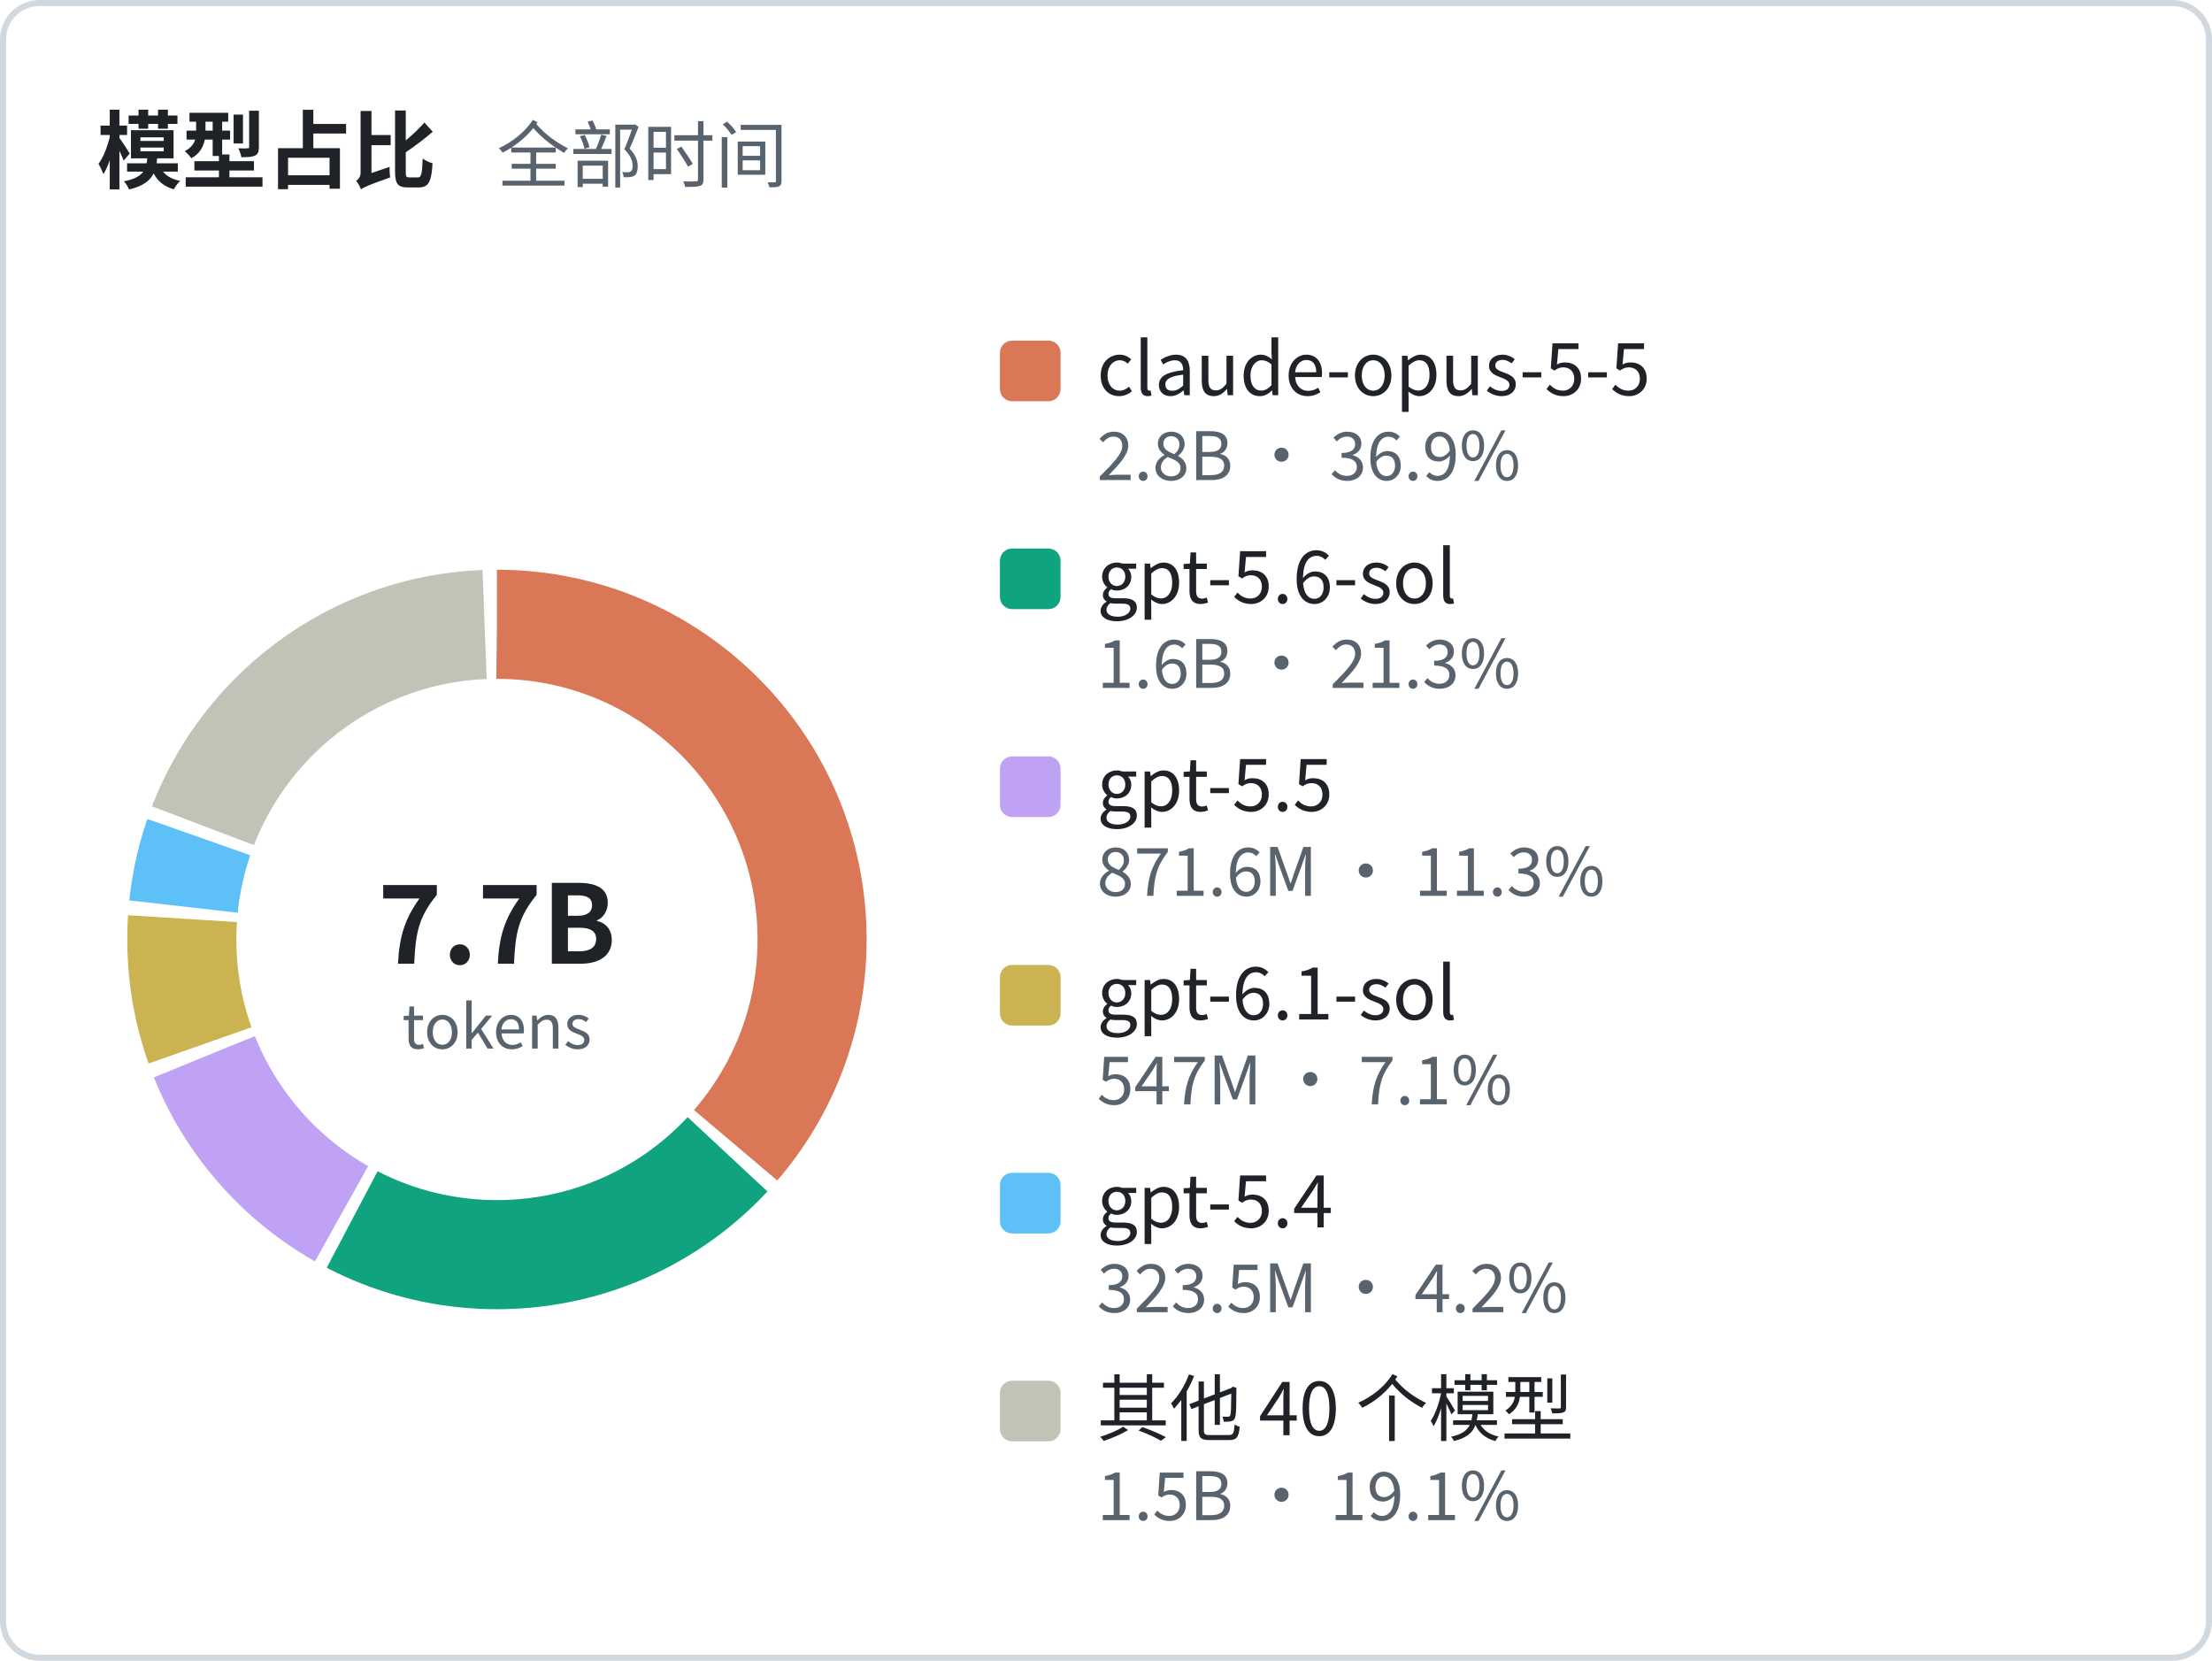
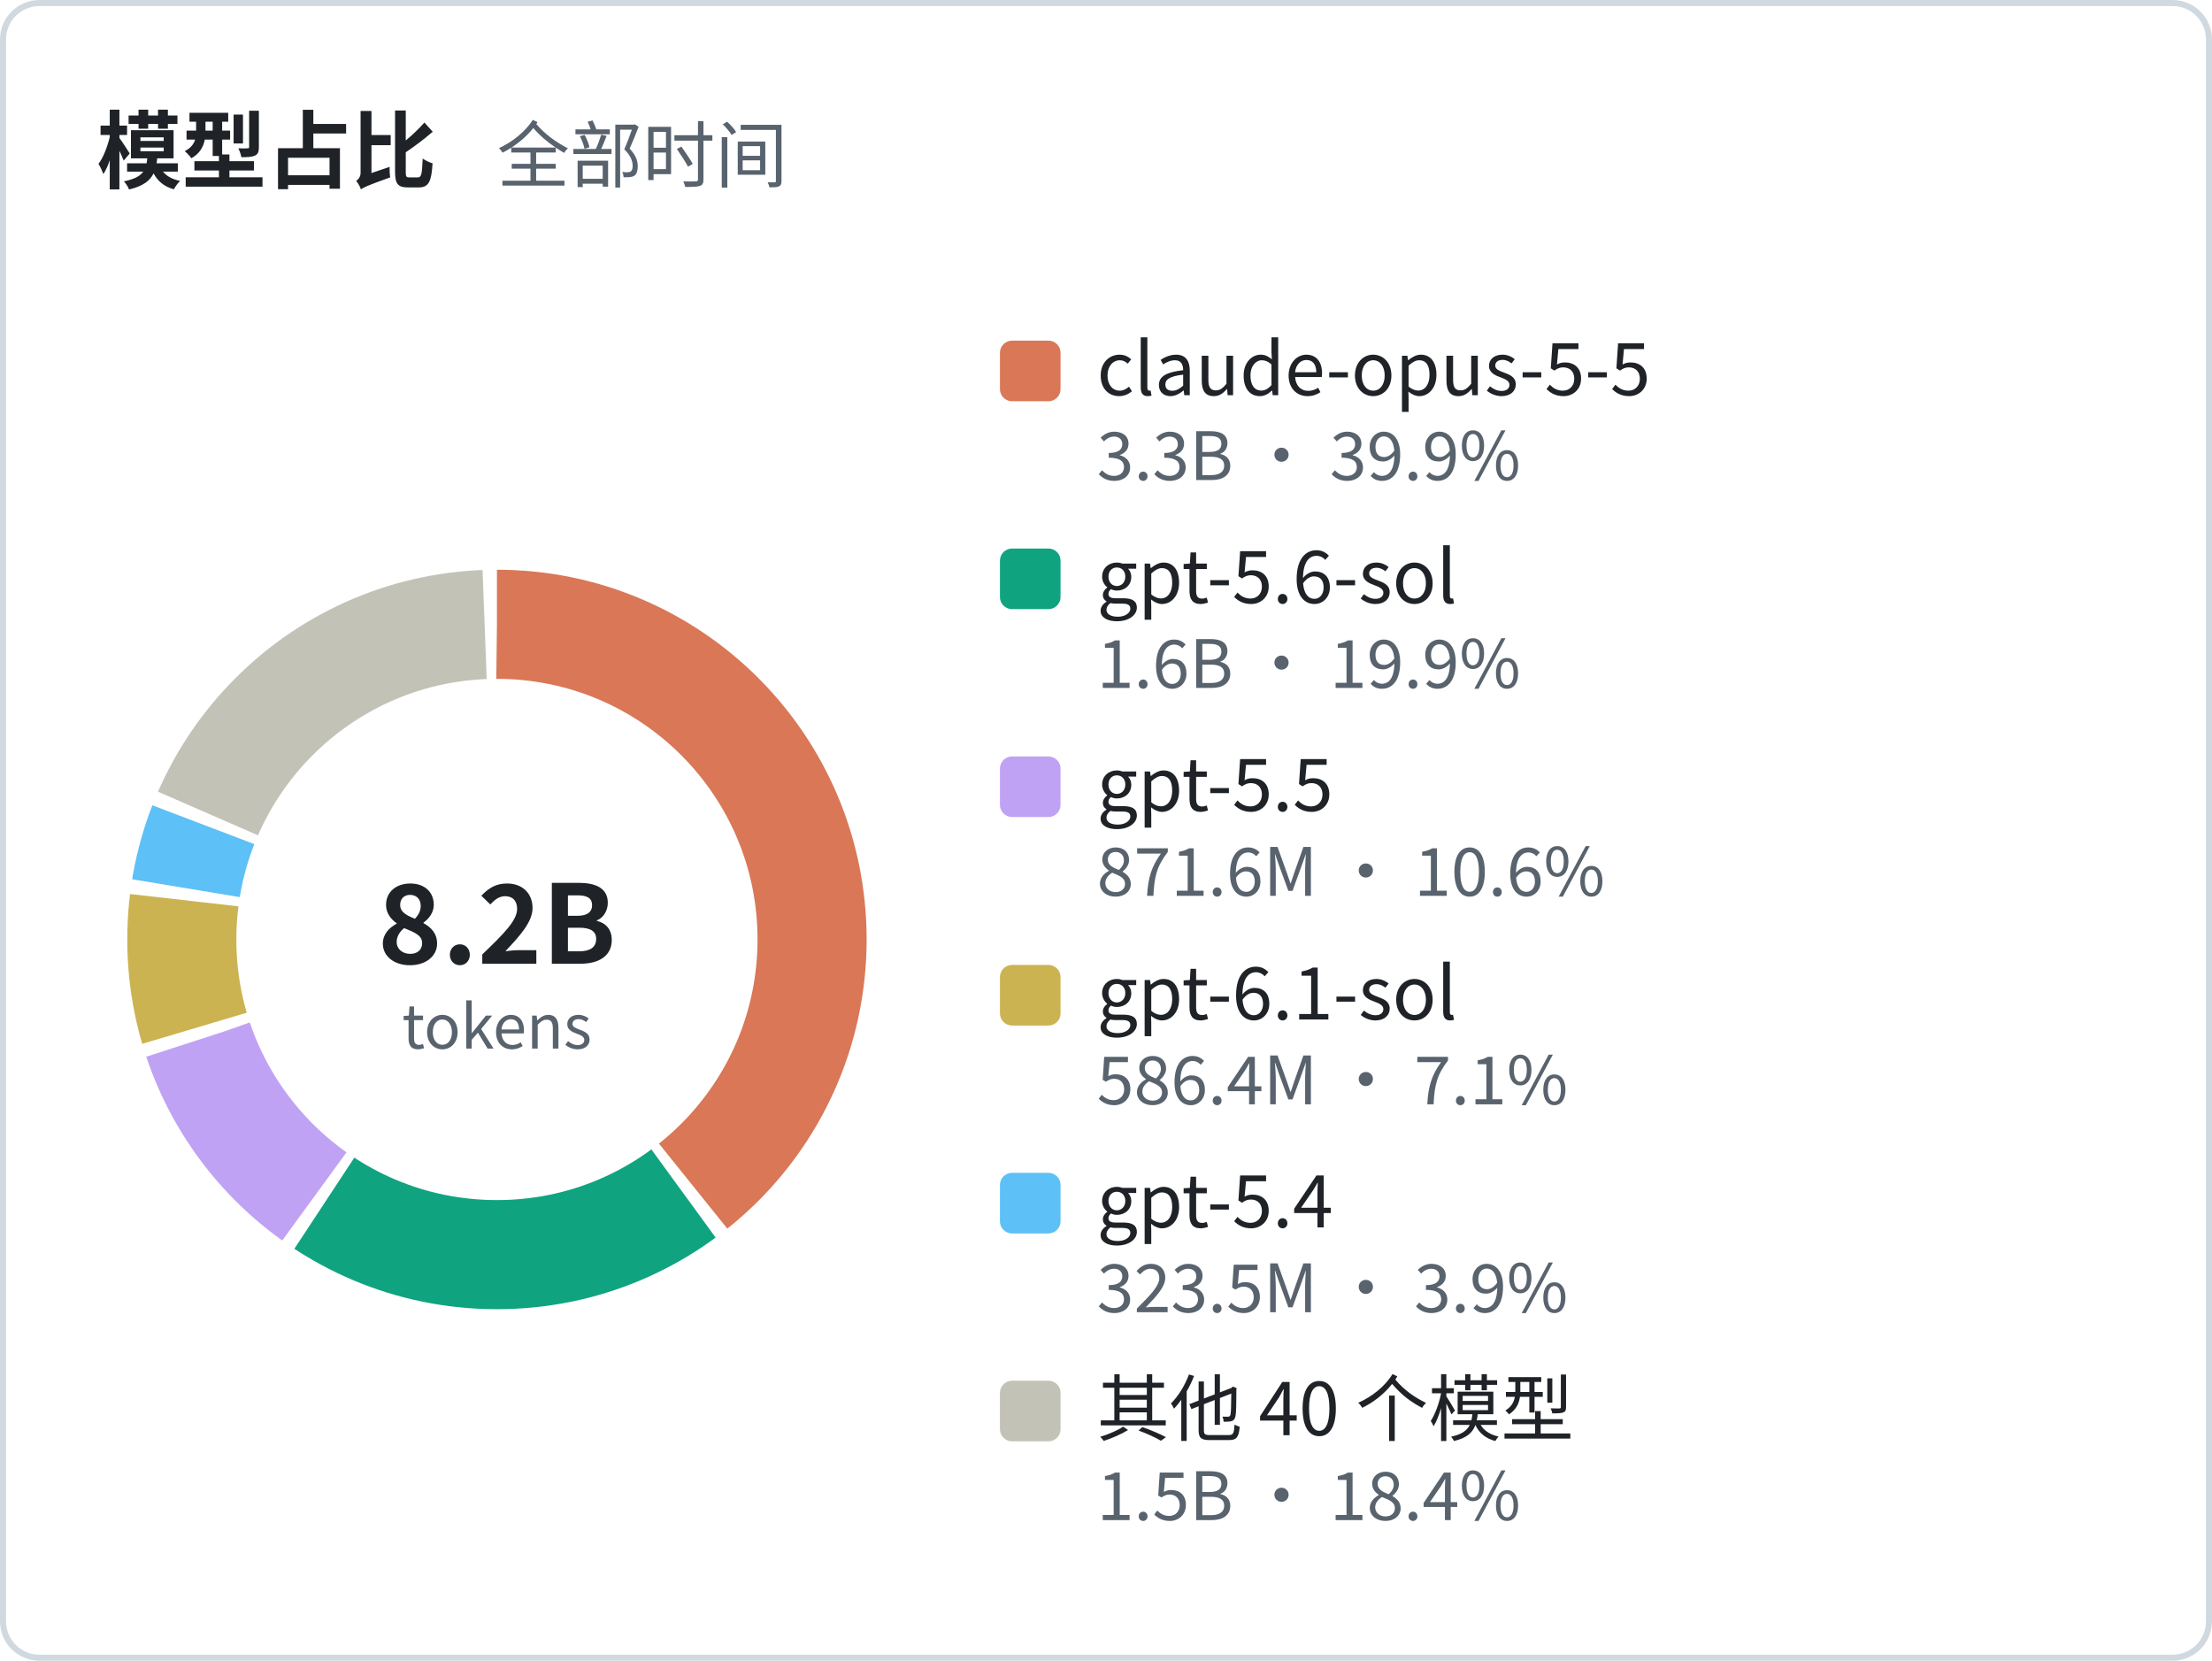
<svg xmlns="http://www.w3.org/2000/svg" width="365" height="274" viewBox="0 0 365 274" font-family="system-ui, -apple-system, 'Segoe UI', 'PingFang SC', 'Microsoft YaHei', 'Noto Sans CJK SC', sans-serif">
  <rect x="0.5" y="0.5" width="364" height="273" rx="6" fill="none" stroke="#d1d9e0" />
  <text x="16" y="30" font-size="14" font-weight="600" fill="#1f2328">模型占比<tspan dx="10" font-size="12" font-weight="400" fill="#59636e">全部时间</tspan>
  </text>
-   <circle cx="82" cy="155" r="52" fill="none" stroke="#d97757" stroke-width="18" stroke-dasharray="118.69 326.73" stroke-dashoffset="-0.00" transform="rotate(-90 82 155)" />
-   <circle cx="82" cy="155" r="52" fill="none" stroke="#10a37f" stroke-width="18" stroke-dasharray="67.51 326.73" stroke-dashoffset="-120.69" transform="rotate(-90 82 155)" />
-   <circle cx="82" cy="155" r="52" fill="none" stroke="#c0a2f5" stroke-width="18" stroke-dasharray="35.06 326.73" stroke-dashoffset="-190.19" transform="rotate(-90 82 155)" />
-   <circle cx="82" cy="155" r="52" fill="none" stroke="#ccb352" stroke-width="18" stroke-dasharray="21.26 326.73" stroke-dashoffset="-227.25" transform="rotate(-90 82 155)" />
-   <circle cx="82" cy="155" r="52" fill="none" stroke="#5dc0f6" stroke-width="18" stroke-dasharray="11.76 326.73" stroke-dashoffset="-250.51" transform="rotate(-90 82 155)" />
-   <circle cx="82" cy="155" r="52" fill="none" stroke="#c3c2b7" stroke-width="18" stroke-dasharray="60.46 326.73" stroke-dashoffset="-264.27" transform="rotate(-90 82 155)" />
-   <text x="82" y="159" font-size="18" font-weight="600" text-anchor="middle" fill="#1f2328">7.7B</text>
+   <circle cx="82" cy="155" r="52" fill="none" stroke="#d97757" stroke-width="18" stroke-dasharray="128.43 326.73" stroke-dashoffset="-0.00" transform="rotate(-90 82 155)" />
+   <circle cx="82" cy="155" r="52" fill="none" stroke="#10a37f" stroke-width="18" stroke-dasharray="63.09 326.73" stroke-dashoffset="-130.43" transform="rotate(-90 82 155)" />
+   <circle cx="82" cy="155" r="52" fill="none" stroke="#c0a2f5" stroke-width="18" stroke-dasharray="32.70 326.73" stroke-dashoffset="-195.51" transform="rotate(-90 82 155)" />
+   <circle cx="82" cy="155" r="52" fill="none" stroke="#ccb352" stroke-width="18" stroke-dasharray="21.35 326.73" stroke-dashoffset="-230.22" transform="rotate(-90 82 155)" />
+   <circle cx="82" cy="155" r="52" fill="none" stroke="#5dc0f6" stroke-width="18" stroke-dasharray="10.88 326.73" stroke-dashoffset="-253.57" transform="rotate(-90 82 155)" />
+   <circle cx="82" cy="155" r="52" fill="none" stroke="#c3c2b7" stroke-width="18" stroke-dasharray="58.28 326.73" stroke-dashoffset="-266.45" transform="rotate(-90 82 155)" />
+   <text x="82" y="159" font-size="18" font-weight="600" text-anchor="middle" fill="#1f2328">8.2B</text>
  <text x="82" y="173" font-size="10" text-anchor="middle" fill="#59636e">tokens</text>
  <rect x="165" y="56.2" width="10" height="10" rx="2" fill="#d97757" />
  <text x="181" y="65.2" font-size="12" fill="#1f2328">claude-opus-5-5</text>
-   <text x="181" y="79.2" font-size="11" fill="#59636e">2.8B · 36.9%</text>
+   <text x="181" y="79.2" font-size="11" fill="#59636e">3.3B · 39.9%</text>
  <rect x="165" y="90.5" width="10" height="10" rx="2" fill="#10a37f" />
  <text x="181" y="99.5" font-size="12" fill="#1f2328">gpt-5.6-sol</text>
-   <text x="181" y="113.5" font-size="11" fill="#59636e">1.6B · 21.3%</text>
+   <text x="181" y="113.5" font-size="11" fill="#59636e">1.6B · 19.9%</text>
  <rect x="165" y="124.8" width="10" height="10" rx="2" fill="#c0a2f5" />
  <text x="181" y="133.8" font-size="12" fill="#1f2328">gpt-5.5</text>
-   <text x="181" y="147.8" font-size="11" fill="#59636e">871.6M · 11.3%</text>
+   <text x="181" y="147.8" font-size="11" fill="#59636e">871.6M · 10.6%</text>
  <rect x="165" y="159.2" width="10" height="10" rx="2" fill="#ccb352" />
  <text x="181" y="168.2" font-size="12" fill="#1f2328">gpt-6.1-sol</text>
-   <text x="181" y="182.2" font-size="11" fill="#59636e">547M · 7.1%</text>
+   <text x="181" y="182.2" font-size="11" fill="#59636e">586.4M · 7.1%</text>
  <rect x="165" y="193.5" width="10" height="10" rx="2" fill="#5dc0f6" />
  <text x="181" y="202.5" font-size="12" fill="#1f2328">gpt-5.4</text>
-   <text x="181" y="216.5" font-size="11" fill="#59636e">323.5M · 4.2%</text>
+   <text x="181" y="216.5" font-size="11" fill="#59636e">323.5M · 3.9%</text>
  <rect x="165" y="227.8" width="10" height="10" rx="2" fill="#c3c2b7" />
  <text x="181" y="236.8" font-size="12" fill="#1f2328">其他 40 个模型</text>
-   <text x="181" y="250.8" font-size="11" fill="#59636e">1.5B · 19.1%</text>
+   <text x="181" y="250.8" font-size="11" fill="#59636e">1.5B · 18.4%</text>
</svg>
